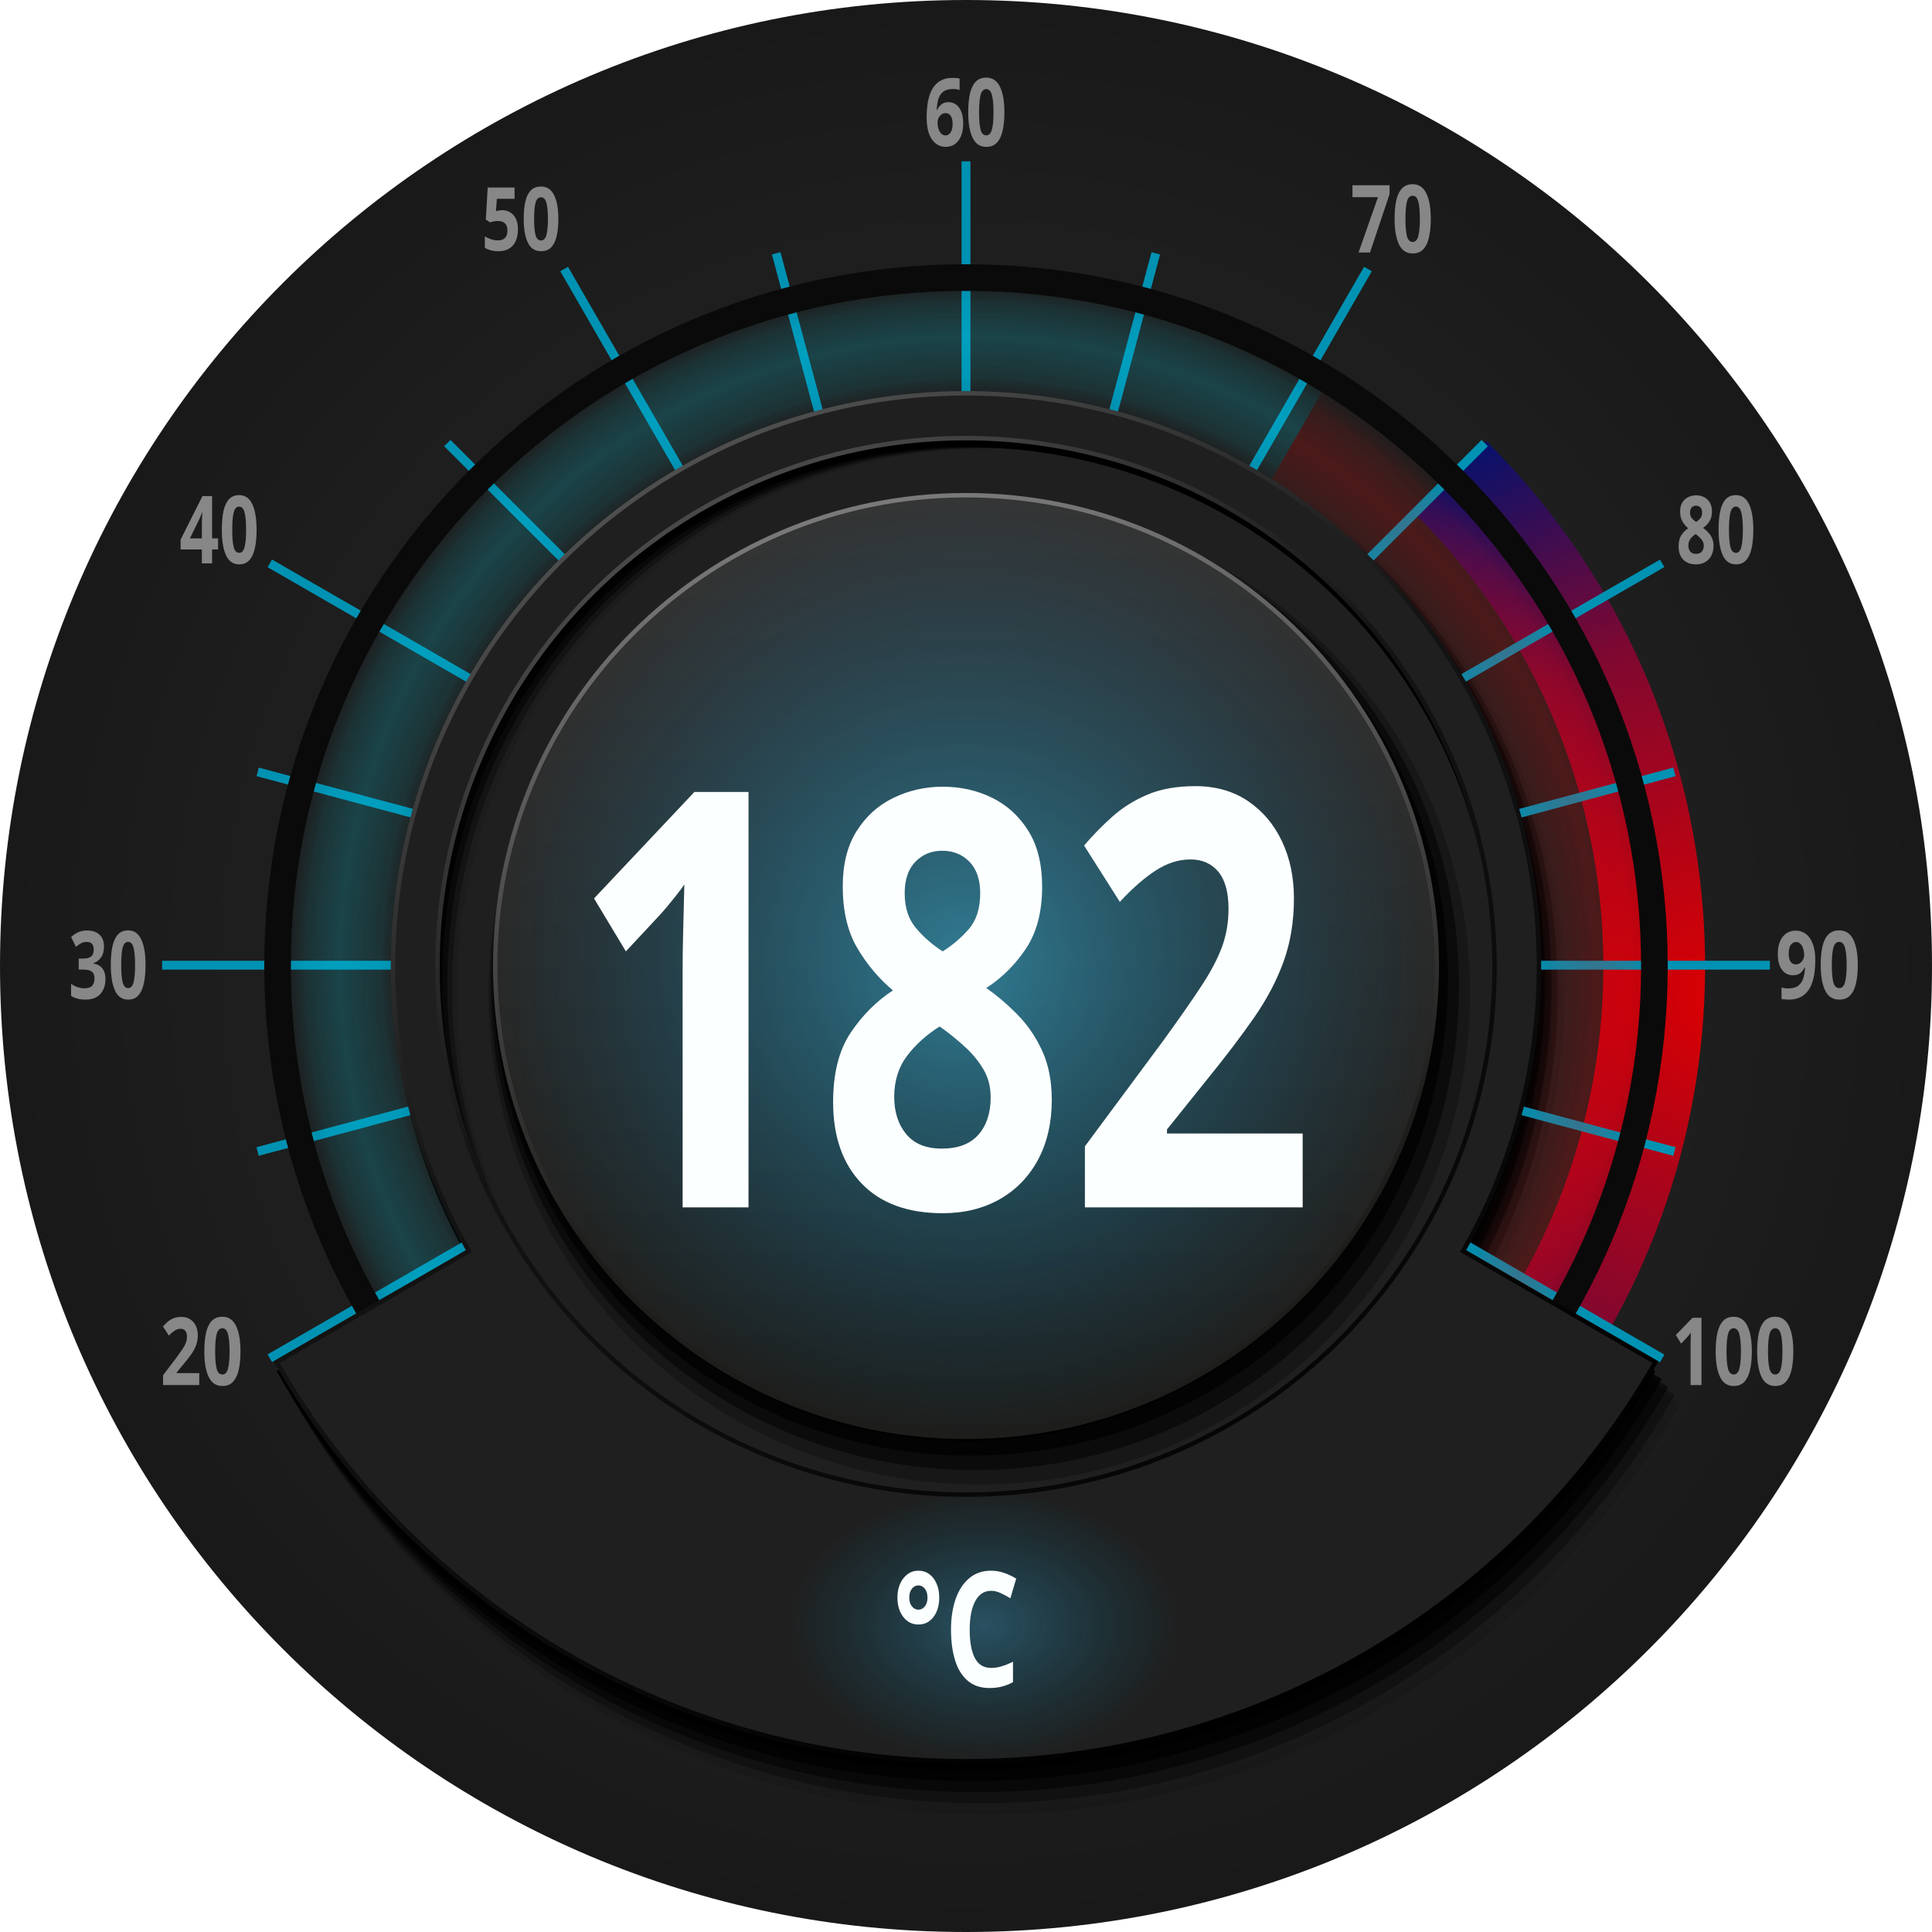
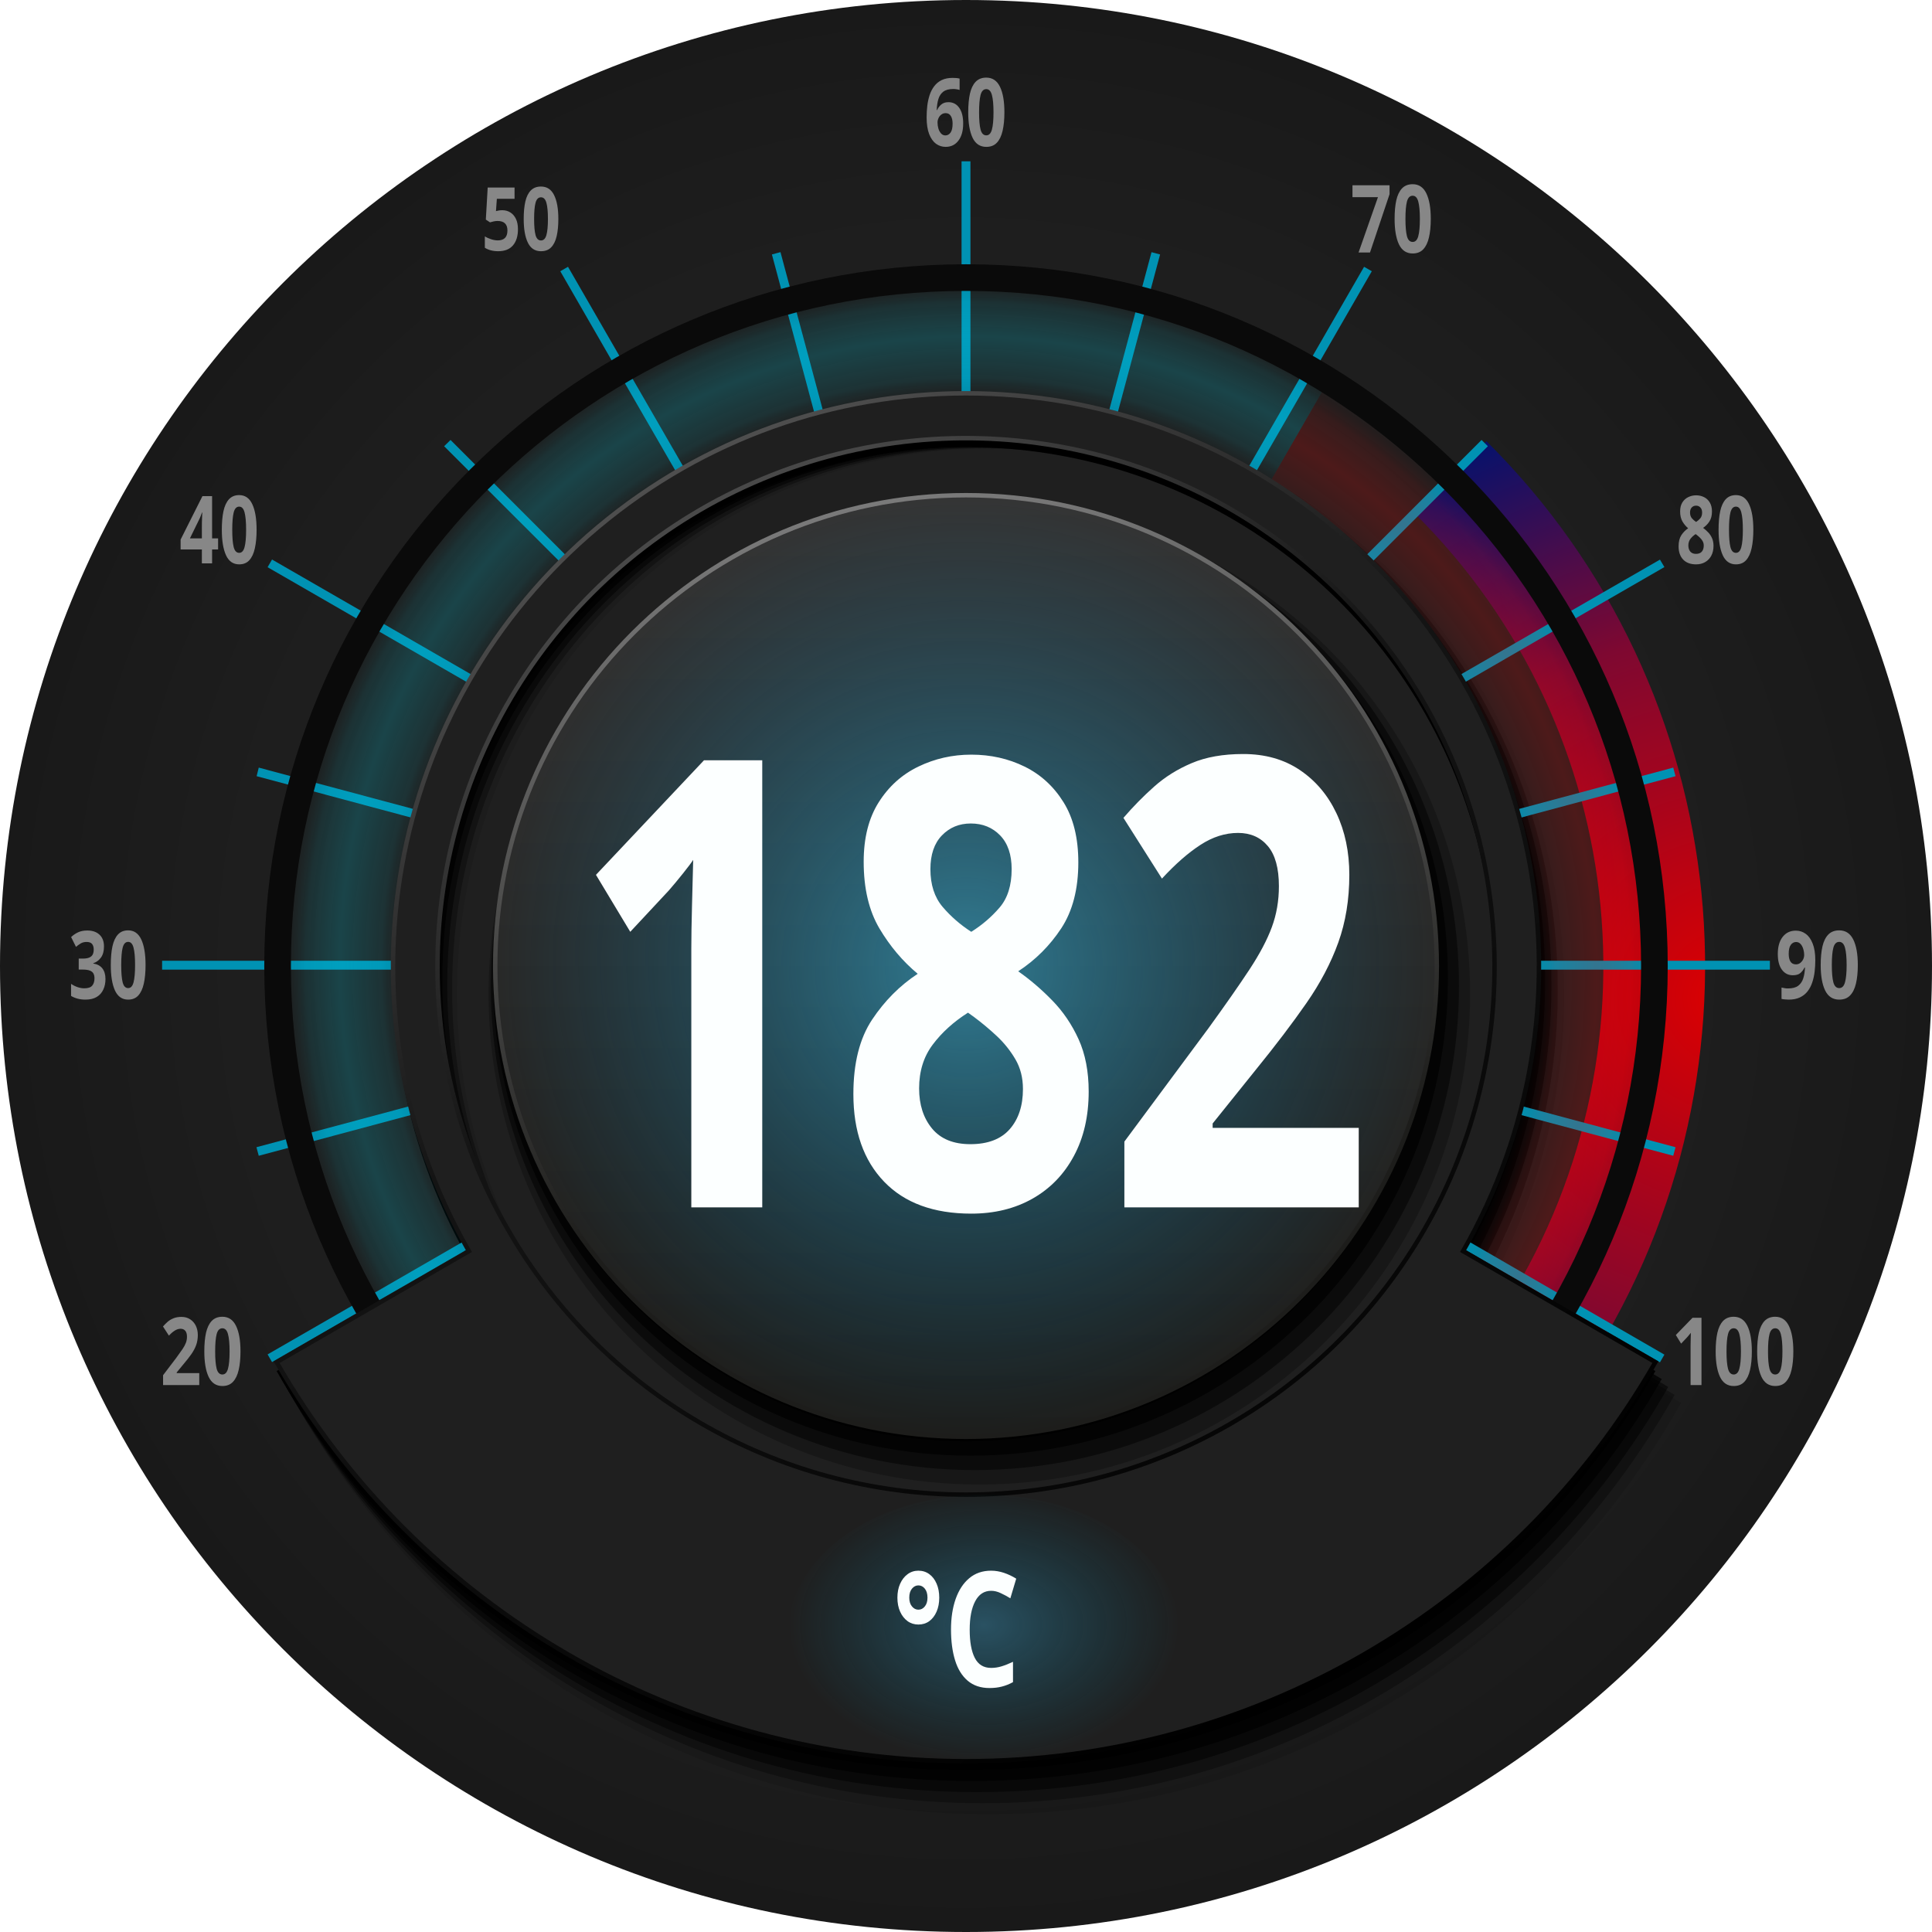
- <svg xmlns="http://www.w3.org/2000/svg" xmlns:xlink="http://www.w3.org/1999/xlink" id="Слой_1" data-name="Слой 1" viewBox="0 0 435 435">
+ <svg xmlns="http://www.w3.org/2000/svg" xmlns:html="http://www.w3.org/1999/xhtml" xmlns:xlink="http://www.w3.org/1999/xlink" id="Слой_1" data-name="Слой 1" viewBox="0 0 435 435">
+   <html:link rel="stylesheet" href="style.css" type="text/css" />
  <defs>
-     <style>.cls-1{fill:url(#Безымянный_градиент_1879);}.cls-2{fill:url(#Безымянный_градиент_2344);}.cls-26,.cls-3,.cls-8{opacity:0;}.cls-3{fill:url(#Безымянный_градиент_2042);}.cls-4{opacity:0.1;}.cls-5{opacity:0.33;}.cls-6{opacity:0.55;}.cls-7{opacity:0.78;}.cls-9{opacity:0.25;fill:url(#Безымянный_градиент_1845);}.cls-10{opacity:0.5;fill:url(#Безымянный_градиент_1845-2);}.cls-11{opacity:0.75;fill:url(#Безымянный_градиент_1845-3);}.cls-12{fill:url(#Безымянный_градиент_1845-4);}.cls-13{fill:#0092b3;}.cls-14{fill:url(#Безымянный_градиент_1620);}.cls-15{fill:url(#Безымянный_градиент_1617);}.cls-16{fill:url(#Безымянный_градиент_1617-2);}.cls-17{fill:none;stroke:#0a0a0a;stroke-width:6px;}.cls-17,.cls-18,.cls-20{stroke-miterlimit:10;}.cls-18{fill:#1f1f1f;stroke:url(#Безымянный_градиент_544);}.cls-19{fill:url(#Безымянный_градиент_149);}.cls-20{fill:url(#Безымянный_градиент_2186);stroke:url(#Безымянный_градиент_601);}.cls-21{font-size:131px;}.cls-21,.cls-23{fill:#fcffff;font-family:Unispace-Bold, Unispace;}.cls-21,.cls-23,.cls-24,.cls-25{font-weight:700;}.cls-22{fill:url(#Безымянный_градиент_2203);}.cls-23{font-size:36px;}.cls-24{font-size:21.21px;}.cls-24,.cls-25{fill:#878787;font-family:Play-Bold, Play;}.cls-25{font-size:19.8px;}</style>
+     <style>
+ .cls-1{fill:url(#Безымянный_градиент_1879);}.cls-2{fill:url(#Безымянный_градиент_2344);}.cls-26,.cls-3,.cls-8{opacity:0;}.cls-3{fill:url(#Безымянный_градиент_2042);}.cls-4{opacity:0.1;}.cls-5{opacity:0.33;}.cls-6{opacity:0.55;}.cls-7{opacity:0.78;}.cls-9{opacity:0.25;fill:url(#Безымянный_градиент_1845);}.cls-10{opacity:0.5;fill:url(#Безымянный_градиент_1845-2);}.cls-11{opacity:0.75;fill:url(#Безымянный_градиент_1845-3);}.cls-12{fill:url(#Безымянный_градиент_1845-4);}.cls-13{fill:#0092b3;}.cls-14{fill:url(#Безымянный_градиент_1620);}.cls-15{fill:url(#Безымянный_градиент_1617);}.cls-16{fill:url(#Безымянный_градиент_1617-2);}.cls-17{fill:none;stroke:#0a0a0a;stroke-width:6px;}.cls-17,.cls-18,.cls-20{stroke-miterlimit:10;}.cls-18{fill:#1f1f1f;stroke:url(#Безымянный_градиент_544);}.cls-19{fill:url(#Безымянный_градиент_149);}.cls-20{fill:url(#Безымянный_градиент_2186);stroke:url(#Безымянный_градиент_601);}.cls-21{font-size:141px;}.cls-21,.cls-23{fill:#fcffff;font-family:"Gemunu Libre";}.cls-21,.cls-23,.cls-24,.cls-25{font-weight:700;}.cls-22{fill:url(#Безымянный_градиент_2203);}.cls-23{font-size:36px;}.cls-24{font-size:21.21px;}.cls-24,.cls-25{fill:#878787;font-family:Play-Bold, Play;}.cls-25{font-size:19.8px;}
+ </style>
    <radialGradient id="Безымянный_градиент_1879" cx="217.5" cy="217.5" r="217.5" gradientUnits="userSpaceOnUse">
      <stop offset="0.54" stop-color="#1f1f1f" />
      <stop offset="0.65" stop-color="#202020" />
      <stop offset="1" stop-color="#191919" />
    </radialGradient>
    <radialGradient id="Безымянный_градиент_2344" cx="389.77" cy="224.66" r="139.71" gradientUnits="userSpaceOnUse">
      <stop offset="0" stop-color="#de0000" />
      <stop offset="0.59" stop-color="#7e0831" />
      <stop offset="1" stop-color="#00126f" />
    </radialGradient>
    <radialGradient id="Безымянный_градиент_2042" cx="217.5" cy="217.5" r="119" gradientUnits="userSpaceOnUse">
      <stop offset="0.88" stop-color="#1d1d1b" />
      <stop offset="0.97" stop-color="#b70908" />
      <stop offset="1" stop-color="#000202" />
    </radialGradient>
    <radialGradient id="Безымянный_градиент_1845" cx="220.5" cy="223.75" r="110.5" gradientUnits="userSpaceOnUse">
      <stop offset="0" />
      <stop offset="1" />
    </radialGradient>
    <radialGradient id="Безымянный_градиент_1845-2" cx="219.5" cy="222" r="109" xlink:href="#Безымянный_градиент_1845" />
    <radialGradient id="Безымянный_градиент_1845-3" cx="218.5" cy="220.25" r="107.5" xlink:href="#Безымянный_градиент_1845" />
    <radialGradient id="Безымянный_градиент_1845-4" cx="217.5" cy="218.5" r="106" xlink:href="#Безымянный_градиент_1845" />
    <radialGradient id="Безымянный_градиент_1620" cx="218.13" cy="217.37" r="155.59" gradientUnits="userSpaceOnUse">
      <stop offset="0.81" stop-opacity="0" />
      <stop offset="0.81" stop-opacity="0" />
      <stop offset="0.85" stop-color="#00d4ec" stop-opacity="0.1" />
      <stop offset="0.91" stop-color="#00d4ec" stop-opacity="0.2" />
      <stop offset="0.96" stop-color="#00d4ec" stop-opacity="0.1" />
      <stop offset="1" stop-opacity="0" />
    </radialGradient>
    <radialGradient id="Безымянный_градиент_1617" cx="283.2" cy="100.16" r="15" gradientUnits="userSpaceOnUse">
      <stop offset="0.81" stop-opacity="0" />
      <stop offset="0.81" stop-opacity="0" />
      <stop offset="0.85" stop-color="red" stop-opacity="0.1" />
      <stop offset="0.91" stop-color="red" stop-opacity="0.2" />
      <stop offset="0.96" stop-color="red" stop-opacity="0.1" />
      <stop offset="1" stop-opacity="0" />
    </radialGradient>
    <radialGradient id="Безымянный_градиент_1617-2" cx="219.39" cy="217.61" fy="240.484" r="154" xlink:href="#Безымянный_градиент_1617" />
    <linearGradient id="Безымянный_градиент_544" x1="131.09" y1="117.83" x2="285.61" y2="385.48" gradientUnits="userSpaceOnUse">
      <stop offset="0" stop-color="#4f4f4f" />
      <stop offset="0.36" stop-color="#141414" />
      <stop offset="1" />
    </linearGradient>
    <linearGradient id="Безымянный_градиент_149" x1="217.5" y1="111.5" x2="217.5" y2="323.5" gradientUnits="userSpaceOnUse">
      <stop offset="0" stop-color="#343434" />
      <stop offset="1" stop-color="#1d1d1b" />
    </linearGradient>
    <radialGradient id="Безымянный_градиент_2186" cx="217.5" cy="217.5" r="106" gradientUnits="userSpaceOnUse">
      <stop offset="0" stop-color="#3bd0ff" stop-opacity="0.5" />
      <stop offset="1" stop-color="#008cc5" stop-opacity="0" />
    </radialGradient>
    <linearGradient id="Безымянный_градиент_601" x1="199" y1="112.6" x2="236" y2="322.4" gradientUnits="userSpaceOnUse">
      <stop offset="0" stop-color="#7a7a7a" />
      <stop offset="0.73" stop-color="#1d1d1b" />
    </linearGradient>
    <radialGradient id="Безымянный_градиент_2203" cx="221.5" cy="367.5" r="44" gradientTransform="translate(0 108.58) scale(1 0.7)" gradientUnits="userSpaceOnUse">
      <stop offset="0" stop-color="#43c7ff" stop-opacity="0.3" />
      <stop offset="1" stop-color="#00a6d3" stop-opacity="0" />
    </radialGradient>
  </defs>
  <circle class="cls-1" cx="217.5" cy="217.5" r="217.5" />
  <path class="cls-2" d="M334.7,99.36l-16.21,16.21a143.5,143.5,0,0,1,17.43,183l19.89,11.49A166.45,166.45,0,0,0,334.7,99.36Z" />
  <circle id="red-glow" class="cls-3" cx="217.5" cy="217.5" r="119" />
  <path class="cls-4" d="M102.9,223.82C102.9,156,156.45,101,222.5,101s119.6,55,119.6,122.78a125.46,125.46,0,0,1-8.57,45.72,123.75,123.75,0,0,1-7.26,15.34c-20.63,36.88-59.38,61.71-103.77,61.71s-83.14-24.83-103.77-61.71a123.75,123.75,0,0,1-7.26-15.34A125.46,125.46,0,0,1,102.9,223.82ZM335,290.05a132.77,132.77,0,0,0,7.33-15.3,135.67,135.67,0,0,0,9.84-50.93c0-73.51-58-133.1-129.65-133.1S92.85,150.31,92.85,223.82a135.67,135.67,0,0,0,9.84,50.93,132.77,132.77,0,0,0,7.33,15.3L66.5,315.85c31.06,55.37,89.29,92.65,156,92.65s124.94-37.28,156-92.65Z" />
  <path class="cls-5" d="M101.8,222.74c0-67.29,53.48-121.84,119.45-121.84S340.7,155.45,340.7,222.74a123.63,123.63,0,0,1-8.56,45.37,122.15,122.15,0,0,1-7.25,15.23c-20.61,36.59-59.3,61.23-103.64,61.23s-83-24.64-103.64-61.23a122.15,122.15,0,0,1-7.25-15.23A123.63,123.63,0,0,1,101.8,222.74Zm231.79,65.73a133.65,133.65,0,0,0,17.15-65.73c0-72.94-58-132.08-129.49-132.08S91.76,149.8,91.76,222.74a133.65,133.65,0,0,0,17.15,65.73L65.45,314.06C96.46,369,154.62,406,221.25,406S346,369,377.05,314.06Z" />
  <path class="cls-6" d="M100.7,221.66c0-66.77,53.41-120.89,119.3-120.89s119.3,54.12,119.3,120.89a122.06,122.06,0,0,1-8.55,45,120.51,120.51,0,0,1-7.24,15.11C302.93,318.1,264.28,342.55,220,342.55s-82.93-24.45-103.51-60.76a120.51,120.51,0,0,1-7.24-15.11A122.06,122.06,0,0,1,100.7,221.66Zm231.5,65.22a131.91,131.91,0,0,0,17.12-65.22c0-72.37-57.9-131-129.32-131S90.68,149.29,90.68,221.66a131.91,131.91,0,0,0,17.12,65.22L64.39,312.27c31,54.53,89.06,91.23,155.61,91.23s124.63-36.7,155.61-91.23Z" />
  <path class="cls-7" d="M99.6,220.58c0-66.24,53.35-120,119.15-120s119.15,53.71,119.15,120a120.3,120.3,0,0,1-8.54,44.67,119.08,119.08,0,0,1-221.22,0A120.3,120.3,0,0,1,99.6,220.58Zm231.21,64.71a130.28,130.28,0,0,0,17.1-64.71c0-71.81-57.83-130-129.16-130s-129.16,58.22-129.16,130a130.28,130.28,0,0,0,17.1,64.71l-43.35,25.2C94.27,364.58,152.29,401,218.75,401s124.48-36.42,155.41-90.51Z" />
  <path d="M98.5,219.5A119,119,0,1,1,328,263.82a117.26,117.26,0,0,1-7.22,14.87,119,119,0,0,1-206.5,0A117.26,117.26,0,0,1,107,263.82,118.71,118.71,0,0,1,98.5,219.5Zm230.92,64.2a129,129,0,1,0-223.84,0l-43.3,25a179,179,0,0,0,310.44,0Z" />
  <circle class="cls-8" cx="221.5" cy="225.5" r="112" />
  <circle class="cls-9" cx="220.5" cy="223.75" r="110.5" />
  <circle class="cls-10" cx="219.5" cy="222" r="109" />
  <circle class="cls-11" cx="218.5" cy="220.25" r="107.5" />
  <circle class="cls-12" cx="217.5" cy="218.5" r="106" />
  <rect class="cls-13" x="216.5" y="36.32" width="2" height="57.01" />
  <path class="cls-13" d="M308.87,61.07l-12,20.82-2,3.45-14.48,25.07-1.73-1,14.47-25.07,2-3.46,12-20.81Z" />
  <path class="cls-13" d="M110.6,278.2,85.49,292.68l-3.46,2-20.78,12-1-1.73L81,293l3.46-2,25.12-14.5Z" />
  <path class="cls-13" d="M374.75,127.68l-20.81,12-3.47,2L325.4,156.17c-.33-.58-.66-1.15-1-1.72L349.47,140l3.46-2,20.82-12Z" />
  <rect class="cls-13" x="36.5" y="216.32" width="57.01" height="2" />
  <rect class="cls-13" x="341.49" y="216.32" width="57.01" height="2" />
  <path class="cls-13" d="M156.36,109.41l-1.73,1L140.15,85.34l-2-3.45-12-20.82,1.74-1,12,20.81,2,3.46Z" />
  <path class="cls-13" d="M110.6,154.45c-.34.57-.67,1.14-1,1.72L84.53,141.71l-3.47-2-20.81-12,1-1.73,20.82,12,3.46,2Z" />
  <path class="cls-13" d="M374.75,305l-1,1.73-20.78-12-3.46-2L324.4,278.2l1-1.74L350.52,291l3.46,2Z" />
  <path class="cls-13" d="M93.5,217.32c0-.34,0-.68,0-1v2C93.5,218,93.5,217.64,93.5,217.32Z" />
  <path class="cls-13" d="M217.5,93.32h0Z" />
  <path class="cls-13" d="M341.5,217.32c0,.32,0,.66,0,1v-2C341.5,216.64,341.5,217,341.5,217.32Z" />
  <path class="cls-13" d="M58.26,172.83,98,183.47c-.18.64-.35,1.29-.52,1.93l-39.7-10.64Z" />
  <polygon class="cls-13" points="221.36 216.53 219.43 217.05 220.85 218.46 218.91 217.94 218.21 217.75 217.8 217.64 217.5 217.56 216.98 217.43 216.68 217.35 216.28 217.24 215.56 217.05 213.64 216.53 215.57 216.01 214.15 214.6 216.09 215.12 216.79 215.31 217.2 215.41 217.5 215.5 218.02 215.63 218.32 215.71 218.72 215.82 219.43 216.01 221.36 216.53" />
  <path class="cls-13" d="M377.26,258.3l-.52,1.93L337,249.59c.18-.64.35-1.29.52-1.93Z" />
  <path class="cls-13" d="M101.44,99.06l29.09,29.09q-.72.69-1.41,1.41L100,100.47Z" />
  <polygon class="cls-13" points="220.85 218.46 218.91 217.94 219.43 219.88 218.02 218.46 217.5 217.94 217.2 217.65 216.08 216.53 215.57 216.01 214.15 214.6 216.09 215.12 215.57 213.18 216.98 214.6 217.5 215.11 217.8 215.41 218.02 215.63 218.4 216.01 218.62 216.23 218.91 216.53 219.43 217.05 220.85 218.46" />
  <path class="cls-13" d="M175.73,56.77l10.64,39.7-1.93.52L173.8,57.29Z" />
  <polygon class="cls-13" points="218.91 217.94 219.43 219.88 218.02 218.46 217.5 220.39 216.98 218.46 216.79 217.75 216.68 217.35 216.6 217.05 216.47 216.53 216.38 216.23 216.28 215.82 216.09 215.12 215.57 213.18 216.98 214.6 217.5 212.67 218.02 214.59 218.21 215.31 218.32 215.71 218.4 216.01 218.53 216.53 218.61 216.83 218.72 217.24 218.91 217.94" />
  <polygon class="cls-13" points="218.02 214.59 219.43 213.18 218.91 215.12 218.72 215.82 218.62 216.23 218.53 216.53 218.4 217.04 218.32 217.35 218.21 217.75 218.02 218.46 217.5 220.39 216.98 218.46 215.57 219.87 216.09 217.94 216.28 217.24 216.38 216.83 216.47 216.53 216.61 216 216.68 215.71 216.79 215.31 216.98 214.6 217.5 212.67 218.02 214.59" />
  <path class="cls-13" d="M261.2,57.29,250.56,97l-1.93-.52,10.64-39.7Z" />
  <path class="cls-13" d="M97.44,247.66c.17.64.34,1.29.52,1.93l-39.7,10.64-.52-1.93Z" />
  <polygon class="cls-13" points="219.43 216.01 221.36 216.53 219.43 217.05 218.72 217.24 218.32 217.35 218.01 217.43 217.5 217.56 217.2 217.65 216.79 217.75 216.09 217.94 214.15 218.46 215.56 217.05 213.64 216.53 215.57 216.01 216.28 215.82 216.68 215.71 216.97 215.64 217.5 215.5 217.8 215.41 218.21 215.31 218.91 215.12 220.84 214.6 219.43 216.01" />
  <path class="cls-13" d="M377.26,174.76l-39.7,10.64c-.17-.64-.34-1.29-.52-1.93l39.7-10.64Z" />
  <polygon class="cls-13" points="218.91 215.12 220.84 214.6 219.43 216.01 218.61 216.83 218.4 217.04 218.01 217.43 215.57 219.87 216.09 217.94 214.15 218.46 215.56 217.05 216.08 216.53 216.38 216.23 216.61 216 216.97 215.64 217.2 215.41 217.5 215.11 218.02 214.59 219.43 213.18 218.91 215.12" />
  <path class="cls-13" d="M335,100.47l-29.09,29.09c-.46-.48-.93-.95-1.41-1.42l29.08-29.08Z" />
  <polygon class="cls-13" points="220.85 218.46 218.91 217.94 219.43 219.88 218.02 218.46 217.5 220.39 216.98 218.46 215.57 219.87 216.09 217.94 214.15 218.46 215.56 217.05 213.64 216.53 215.57 216.01 214.15 214.6 216.09 215.12 215.57 213.18 216.98 214.6 217.5 212.67 218.02 214.59 219.43 213.18 218.91 215.12 220.84 214.6 219.43 216.01 221.36 216.53 219.43 217.05 220.85 218.46" />
  <path class="cls-14" d="M217.5,62.5a155,155,0,0,0-9,309.74V336.16a119,119,0,0,1-94.25-59.47A117.26,117.26,0,0,1,107,261.82,119,119,0,0,1,281.12,116.93l18-31.21A154.27,154.27,0,0,0,217.5,62.5Z" />
  <path class="cls-15" d="M298.18,87.37l-14.07,24.38-2,3.43" />
  <path class="cls-16" d="M282.13,115.18l-1,1.75A119.11,119.11,0,0,1,328,261.82a117.26,117.26,0,0,1-7.22,14.87A119,119,0,0,1,228.5,336q-5.43.5-11,.5-4.55,0-9-.34v36.08q4.47.25,9,.26,5.55,0,11-.38a155,155,0,0,0,70.64-286.4l-1,1.65" />
  <circle class="cls-17" cx="217.5" cy="217.5" r="155" />
  <path class="cls-18" d="M329.42,281.7a129,129,0,1,0-223.84,0l-43.3,25a179,179,0,0,0,310.44,0ZM98.5,217.5A119,119,0,1,1,328,261.82a117.26,117.26,0,0,1-7.22,14.87,119,119,0,0,1-206.5,0A117.26,117.26,0,0,1,107,261.82,118.71,118.71,0,0,1,98.5,217.5Z" />
  <circle class="cls-19" cx="217.5" cy="217.5" r="106" />
  <circle class="cls-20" cx="217.5" cy="217.5" r="106" />
  <g id="temperature-digit">
    <text class="cls-21" transform="translate(127.95 271.85) scale(0.75 1)">182</text>
  </g>
  <ellipse class="cls-22" cx="221.5" cy="367.5" rx="44" ry="31" />
  <text class="cls-23" transform="translate(201 379.71) scale(0.75 1)">°C</text>
  <g id="numbers20-100">
    <text class="cls-24" transform="translate(208.07 32.85) scale(0.77 1)">60 </text>
    <text class="cls-24" transform="translate(304.07 56.85) scale(0.77 1)">70 </text>
    <text class="cls-24" transform="translate(377.4 126.85) scale(0.74 1)">80 </text>
    <text class="cls-24" transform="translate(399.75 224.85) scale(0.79 1)">90 </text>
    <text class="cls-24" transform="translate(376.36 311.85) scale(0.77 1)">100 </text>
    <text class="cls-24" transform="translate(36.07 311.85) scale(0.77 1)">20 </text>
    <text class="cls-24" transform="translate(15.4 224.85) scale(0.74 1)">30 </text>
    <text class="cls-24" transform="translate(40.4 126.85) scale(0.74 1)">40 </text>
    <text class="cls-25" transform="translate(108.4 56.36) scale(0.79 1)">50 </text>
  </g>
  <g id="numbers40-40" class="cls-26">
    <text class="cls-24" transform="translate(212.79 32.85) scale(0.77 1)">0 </text>
    <text class="cls-24" transform="translate(304.07 56.85) scale(0.77 1)">10 </text>
    <text class="cls-24" transform="translate(377.4 126.85) scale(0.74 1)">20 </text>
    <text class="cls-24" transform="translate(399.75 224.85) scale(0.79 1)">30 </text>
    <text class="cls-24" transform="translate(381.07 311.85) scale(0.77 1)">40 </text>
    <text class="cls-24" transform="translate(32.92 311.85) scale(0.77 1)">-40 </text>
    <text class="cls-24" transform="translate(12.36 224.85) scale(0.74 1)">-30 </text>
    <text class="cls-24" transform="translate(37.36 126.85) scale(0.74 1)">-20 </text>
    <text class="cls-25" transform="translate(105.36 56.36) scale(0.79 1)">-10 </text>
  </g>
</svg>
